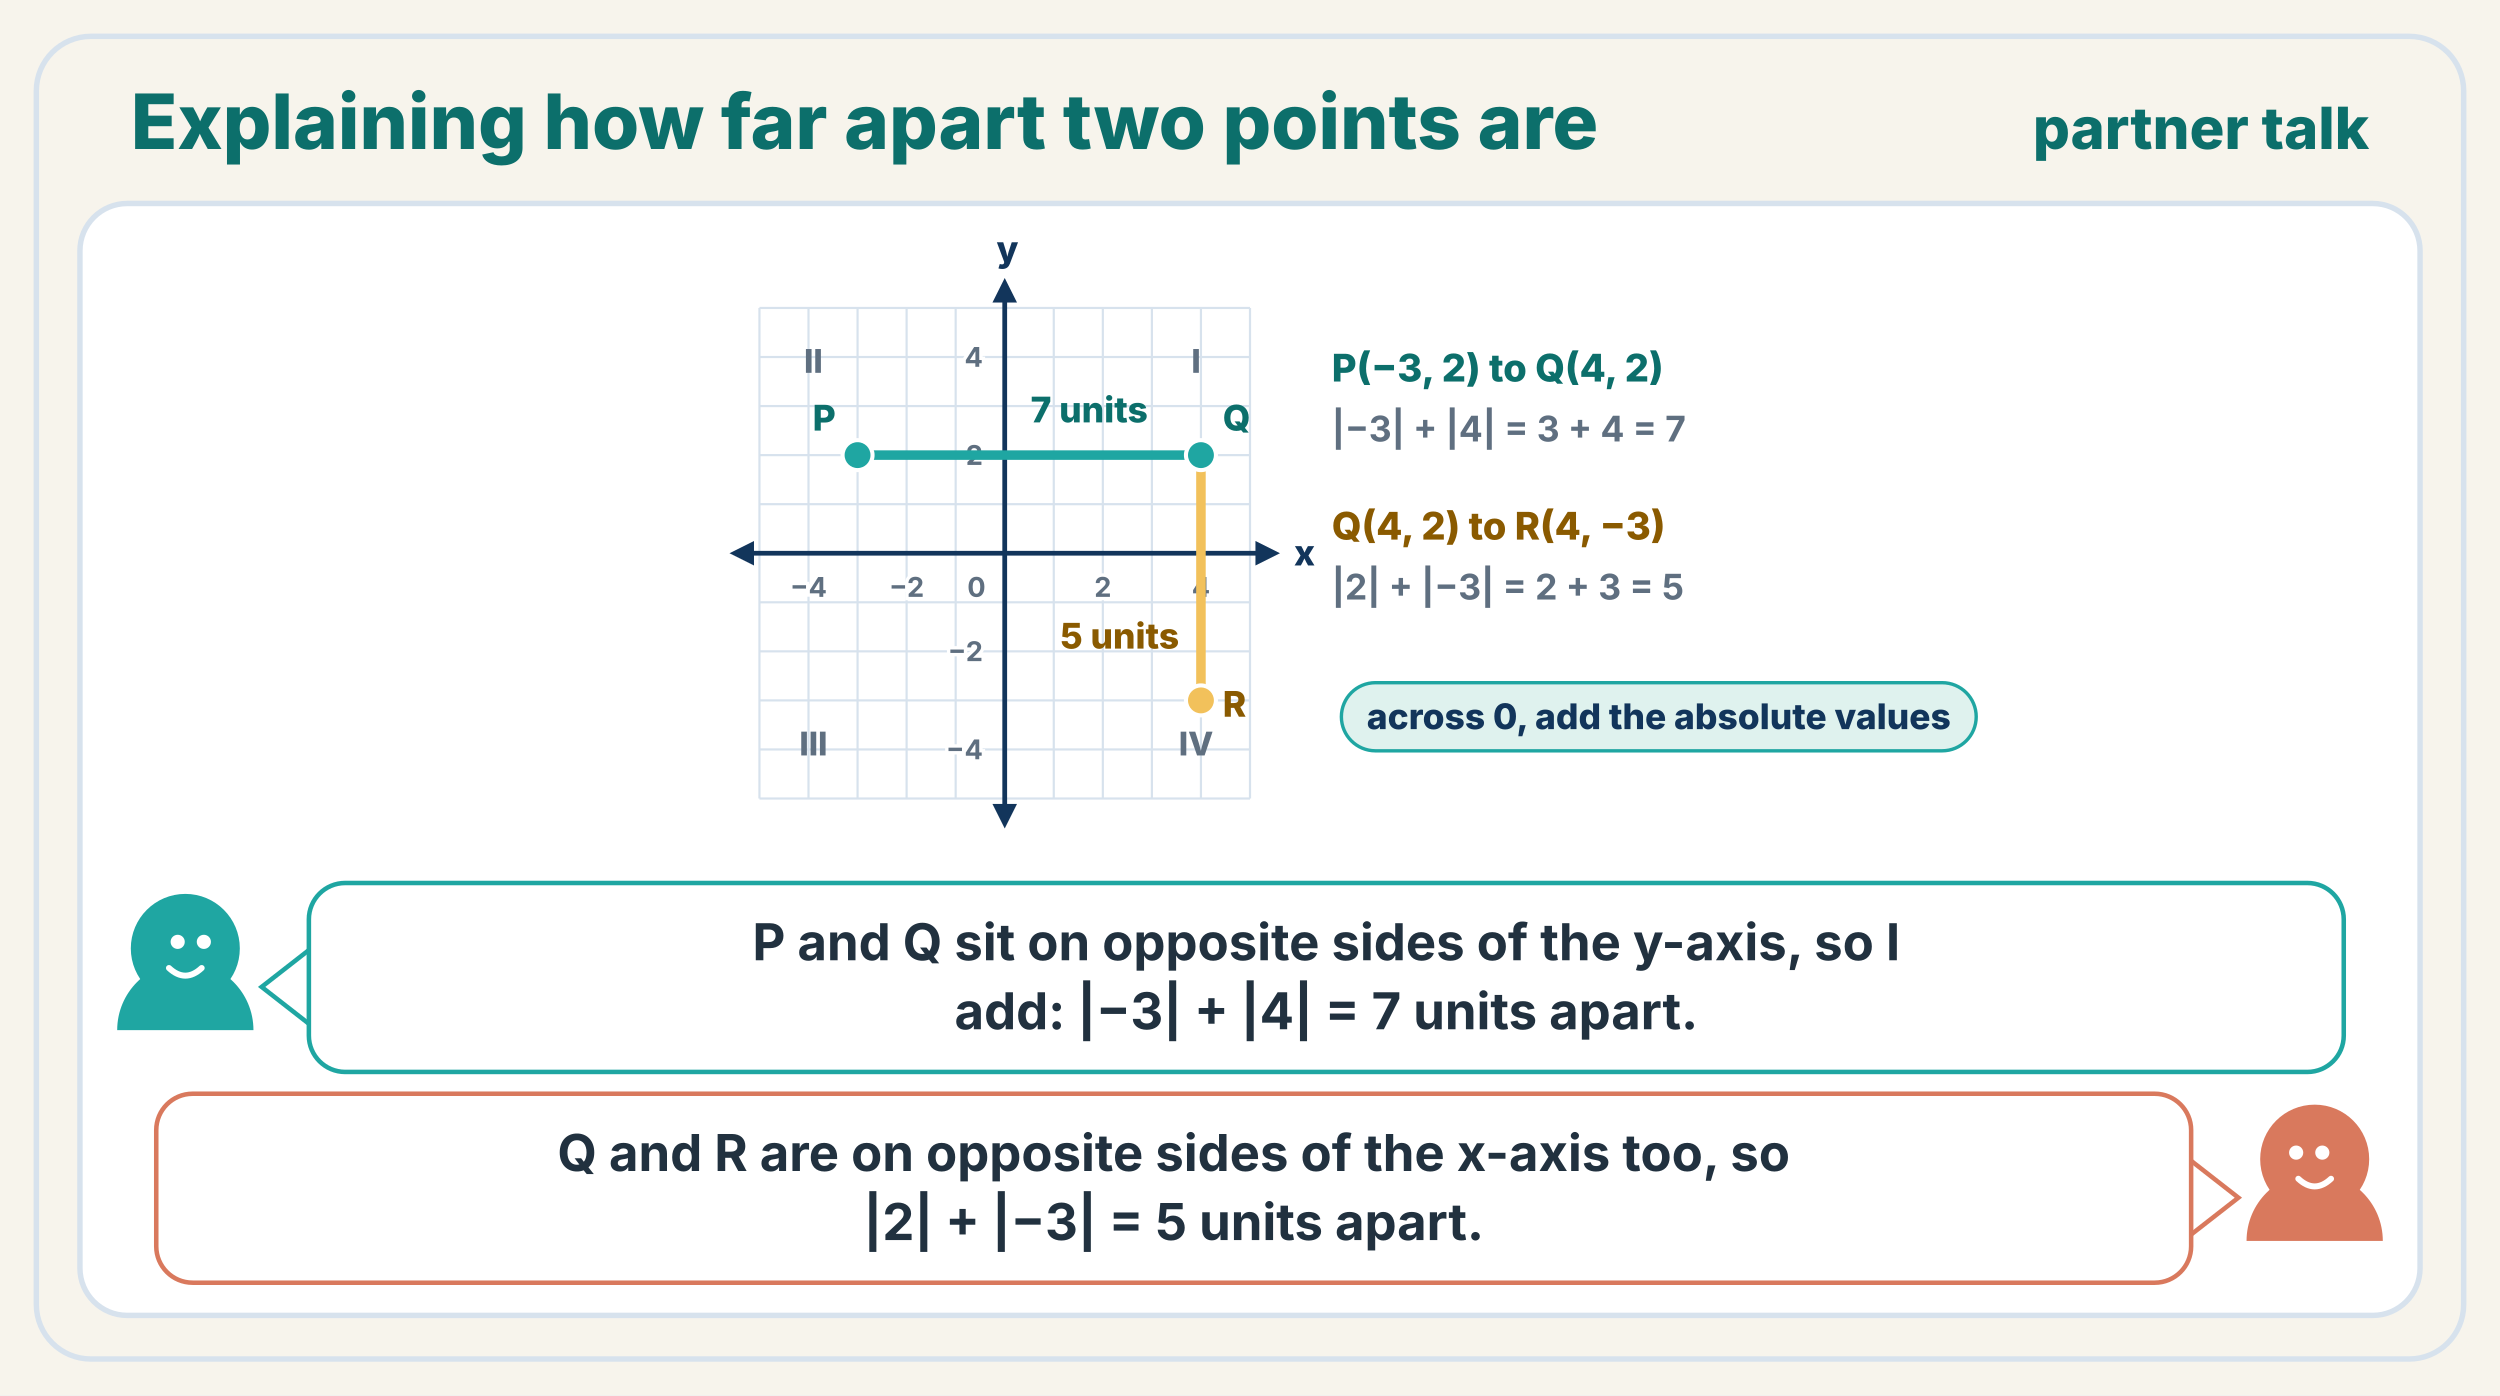
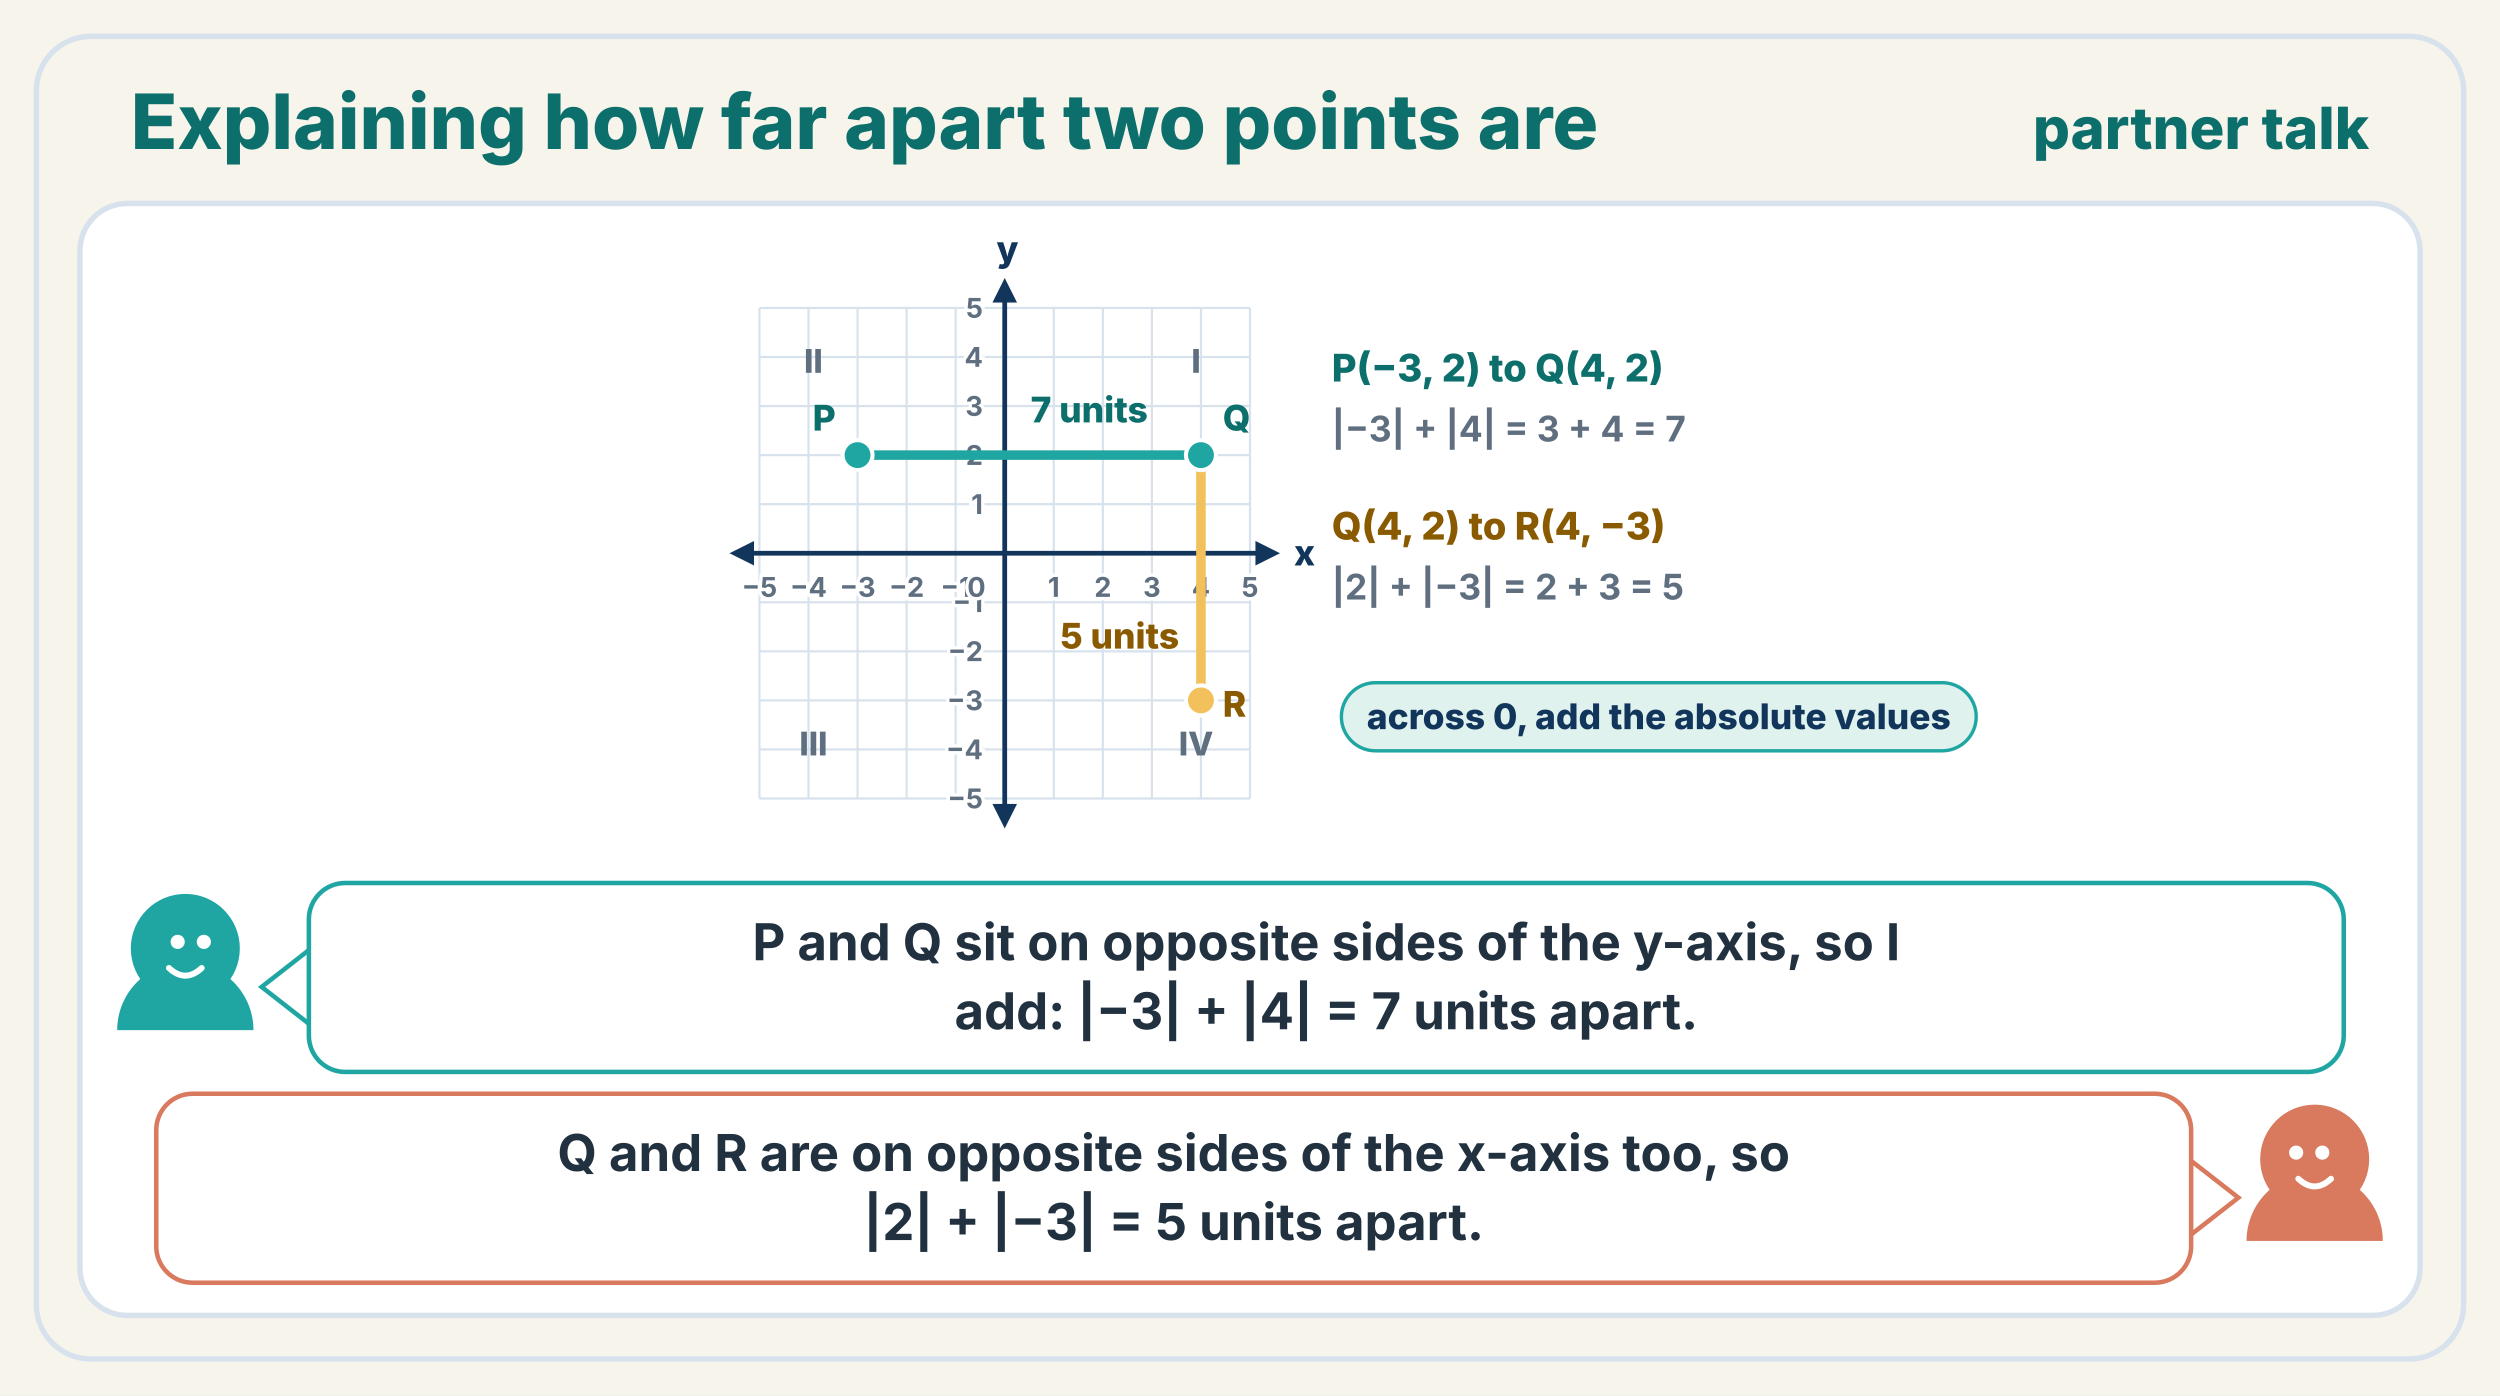
<svg xmlns="http://www.w3.org/2000/svg" viewBox="0 0 1376 768" width="1376" height="768" role="img" aria-labelledby="distance-talk-title">
  <rect x="0" y="0" width="1376" height="768" rx="0" fill="#f7f4ec" />
  <rect x="20" y="20" width="1336" height="728" rx="30" fill="none" stroke="#d7e2ed" stroke-width="3" />
  <text x="72" y="82" font-family="Outfit, 'Hanken Grotesk', system-ui, -apple-system, 'Segoe UI', sans-serif" font-size="42" font-weight="800" fill="#0c6f6b" text-anchor="start">Explaining how far apart two points are</text>
  <text x="1304" y="82" font-family="Outfit, 'Hanken Grotesk', system-ui, -apple-system, 'Segoe UI', sans-serif" font-size="32" font-weight="800" fill="#0c6f6b" text-anchor="end">partner talk</text>
  <rect x="44" y="112" width="1288" height="612" rx="26" fill="#ffffff" stroke="#d7e2ed" stroke-width="3" />
  <g transform="translate(238 132) scale(0.75)">
    <rect x="240" y="50" width="360" height="360" rx="0" fill="#ffffff" />
    <line x1="240" y1="50" x2="240" y2="410" stroke="#d7e2ed" stroke-width="1.6" stroke-linecap="butt" />
    <line x1="240" y1="410" x2="600" y2="410" stroke="#d7e2ed" stroke-width="1.6" stroke-linecap="butt" />
    <line x1="276" y1="50" x2="276" y2="410" stroke="#d7e2ed" stroke-width="1.6" stroke-linecap="butt" />
    <line x1="240" y1="374" x2="600" y2="374" stroke="#d7e2ed" stroke-width="1.6" stroke-linecap="butt" />
    <line x1="312" y1="50" x2="312" y2="410" stroke="#d7e2ed" stroke-width="1.6" stroke-linecap="butt" />
    <line x1="240" y1="338" x2="600" y2="338" stroke="#d7e2ed" stroke-width="1.6" stroke-linecap="butt" />
    <line x1="348" y1="50" x2="348" y2="410" stroke="#d7e2ed" stroke-width="1.6" stroke-linecap="butt" />
    <line x1="240" y1="302" x2="600" y2="302" stroke="#d7e2ed" stroke-width="1.6" stroke-linecap="butt" />
    <line x1="384" y1="50" x2="384" y2="410" stroke="#d7e2ed" stroke-width="1.6" stroke-linecap="butt" />
    <line x1="240" y1="266" x2="600" y2="266" stroke="#d7e2ed" stroke-width="1.6" stroke-linecap="butt" />
    <line x1="420" y1="50" x2="420" y2="410" stroke="#d7e2ed" stroke-width="0.1" stroke-linecap="butt" />
    <line x1="240" y1="230" x2="600" y2="230" stroke="#d7e2ed" stroke-width="0.1" stroke-linecap="butt" />
    <line x1="456" y1="50" x2="456" y2="410" stroke="#d7e2ed" stroke-width="1.6" stroke-linecap="butt" />
    <line x1="240" y1="194" x2="600" y2="194" stroke="#d7e2ed" stroke-width="1.6" stroke-linecap="butt" />
    <line x1="492" y1="50" x2="492" y2="410" stroke="#d7e2ed" stroke-width="1.6" stroke-linecap="butt" />
    <line x1="240" y1="158" x2="600" y2="158" stroke="#d7e2ed" stroke-width="1.6" stroke-linecap="butt" />
    <line x1="528" y1="50" x2="528" y2="410" stroke="#d7e2ed" stroke-width="1.6" stroke-linecap="butt" />
    <line x1="240" y1="122" x2="600" y2="122" stroke="#d7e2ed" stroke-width="1.6" stroke-linecap="butt" />
    <line x1="564" y1="50" x2="564" y2="410" stroke="#d7e2ed" stroke-width="1.6" stroke-linecap="butt" />
    <line x1="240" y1="86" x2="600" y2="86" stroke="#d7e2ed" stroke-width="1.6" stroke-linecap="butt" />
    <line x1="600" y1="50" x2="600" y2="410" stroke="#d7e2ed" stroke-width="1.6" stroke-linecap="butt" />
    <line x1="240" y1="50" x2="600" y2="50" stroke="#d7e2ed" stroke-width="1.6" stroke-linecap="butt" />
    <line x1="226" y1="230" x2="614" y2="230" stroke="#12355b" stroke-width="3.5" stroke-linecap="round" />
    <line x1="420" y1="36" x2="420" y2="424" stroke="#12355b" stroke-width="3.5" stroke-linecap="round" />
    <polygon points="622,230 604,221 604,239" fill="#12355b" />
    <polygon points="218,230 236,221 236,239" fill="#12355b" />
    <polygon points="420,28 411,46 429,46" fill="#12355b" />
    <polygon points="420,432 411,414 429,414" fill="#12355b" />
+     <text x="240" y="262" font-family="Outfit, 'Hanken Grotesk', system-ui, -apple-system, 'Segoe UI', sans-serif" font-size="20" font-weight="700" fill="#5f6f80" text-anchor="middle" stroke="#ffffff" stroke-width="5" paint-order="stroke">−5</text>
+     <text x="404" y="417.2" font-family="Outfit, 'Hanken Grotesk', system-ui, -apple-system, 'Segoe UI', sans-serif" font-size="20" font-weight="700" fill="#5f6f80" text-anchor="end" stroke="#ffffff" stroke-width="5" paint-order="stroke">−5</text>
    <text x="276" y="262" font-family="Outfit, 'Hanken Grotesk', system-ui, -apple-system, 'Segoe UI', sans-serif" font-size="20" font-weight="700" fill="#5f6f80" text-anchor="middle" stroke="#ffffff" stroke-width="5" paint-order="stroke">−4</text>
    <text x="404" y="381.2" font-family="Outfit, 'Hanken Grotesk', system-ui, -apple-system, 'Segoe UI', sans-serif" font-size="20" font-weight="700" fill="#5f6f80" text-anchor="end" stroke="#ffffff" stroke-width="5" paint-order="stroke">−4</text>
+     <text x="312" y="262" font-family="Outfit, 'Hanken Grotesk', system-ui, -apple-system, 'Segoe UI', sans-serif" font-size="20" font-weight="700" fill="#5f6f80" text-anchor="middle" stroke="#ffffff" stroke-width="5" paint-order="stroke">−3</text>
+     <text x="404" y="345.2" font-family="Outfit, 'Hanken Grotesk', system-ui, -apple-system, 'Segoe UI', sans-serif" font-size="20" font-weight="700" fill="#5f6f80" text-anchor="end" stroke="#ffffff" stroke-width="5" paint-order="stroke">−3</text>
    <text x="348" y="262" font-family="Outfit, 'Hanken Grotesk', system-ui, -apple-system, 'Segoe UI', sans-serif" font-size="20" font-weight="700" fill="#5f6f80" text-anchor="middle" stroke="#ffffff" stroke-width="5" paint-order="stroke">−2</text>
    <text x="404" y="309.2" font-family="Outfit, 'Hanken Grotesk', system-ui, -apple-system, 'Segoe UI', sans-serif" font-size="20" font-weight="700" fill="#5f6f80" text-anchor="end" stroke="#ffffff" stroke-width="5" paint-order="stroke">−2</text>
+     <text x="384" y="262" font-family="Outfit, 'Hanken Grotesk', system-ui, -apple-system, 'Segoe UI', sans-serif" font-size="20" font-weight="700" fill="#5f6f80" text-anchor="middle" stroke="#ffffff" stroke-width="5" paint-order="stroke">−1</text>
+     <text x="404" y="273.2" font-family="Outfit, 'Hanken Grotesk', system-ui, -apple-system, 'Segoe UI', sans-serif" font-size="20" font-weight="700" fill="#5f6f80" text-anchor="end" stroke="#ffffff" stroke-width="5" paint-order="stroke">−1</text>
+     <text x="456" y="262" font-family="Outfit, 'Hanken Grotesk', system-ui, -apple-system, 'Segoe UI', sans-serif" font-size="20" font-weight="700" fill="#5f6f80" text-anchor="middle" stroke="#ffffff" stroke-width="5" paint-order="stroke">1</text>
+     <text x="404" y="201.2" font-family="Outfit, 'Hanken Grotesk', system-ui, -apple-system, 'Segoe UI', sans-serif" font-size="20" font-weight="700" fill="#5f6f80" text-anchor="end" stroke="#ffffff" stroke-width="5" paint-order="stroke">1</text>
    <text x="492" y="262" font-family="Outfit, 'Hanken Grotesk', system-ui, -apple-system, 'Segoe UI', sans-serif" font-size="20" font-weight="700" fill="#5f6f80" text-anchor="middle" stroke="#ffffff" stroke-width="5" paint-order="stroke">2</text>
    <text x="404" y="165.2" font-family="Outfit, 'Hanken Grotesk', system-ui, -apple-system, 'Segoe UI', sans-serif" font-size="20" font-weight="700" fill="#5f6f80" text-anchor="end" stroke="#ffffff" stroke-width="5" paint-order="stroke">2</text>
+     <text x="528" y="262" font-family="Outfit, 'Hanken Grotesk', system-ui, -apple-system, 'Segoe UI', sans-serif" font-size="20" font-weight="700" fill="#5f6f80" text-anchor="middle" stroke="#ffffff" stroke-width="5" paint-order="stroke">3</text>
+     <text x="404" y="129.2" font-family="Outfit, 'Hanken Grotesk', system-ui, -apple-system, 'Segoe UI', sans-serif" font-size="20" font-weight="700" fill="#5f6f80" text-anchor="end" stroke="#ffffff" stroke-width="5" paint-order="stroke">3</text>
    <text x="564" y="262" font-family="Outfit, 'Hanken Grotesk', system-ui, -apple-system, 'Segoe UI', sans-serif" font-size="20" font-weight="700" fill="#5f6f80" text-anchor="middle" stroke="#ffffff" stroke-width="5" paint-order="stroke">4</text>
    <text x="404" y="93.2" font-family="Outfit, 'Hanken Grotesk', system-ui, -apple-system, 'Segoe UI', sans-serif" font-size="20" font-weight="700" fill="#5f6f80" text-anchor="end" stroke="#ffffff" stroke-width="5" paint-order="stroke">4</text>
+     <text x="600" y="262" font-family="Outfit, 'Hanken Grotesk', system-ui, -apple-system, 'Segoe UI', sans-serif" font-size="20" font-weight="700" fill="#5f6f80" text-anchor="middle" stroke="#ffffff" stroke-width="5" paint-order="stroke">5</text>
+     <text x="404" y="57.2" font-family="Outfit, 'Hanken Grotesk', system-ui, -apple-system, 'Segoe UI', sans-serif" font-size="20" font-weight="700" fill="#5f6f80" text-anchor="end" stroke="#ffffff" stroke-width="5" paint-order="stroke">5</text>
    <text x="406" y="262" font-family="Outfit, 'Hanken Grotesk', system-ui, -apple-system, 'Segoe UI', sans-serif" font-size="20" font-weight="700" fill="#5f6f80" text-anchor="end" stroke="#ffffff" stroke-width="5" paint-order="stroke">0</text>
    <text x="640" y="239" font-family="Outfit, 'Hanken Grotesk', system-ui, -apple-system, 'Segoe UI', sans-serif" font-size="26" font-weight="800" fill="#12355b" text-anchor="middle">x</text>
    <text x="422" y="16" font-family="Outfit, 'Hanken Grotesk', system-ui, -apple-system, 'Segoe UI', sans-serif" font-size="26" font-weight="800" fill="#12355b" text-anchor="middle">y</text>
    <text x="560.4" y="97.6" font-family="Outfit, 'Hanken Grotesk', system-ui, -apple-system, 'Segoe UI', sans-serif" font-size="24" font-weight="800" fill="#5f6f80" text-anchor="middle">I</text>
    <text x="279.6" y="97.6" font-family="Outfit, 'Hanken Grotesk', system-ui, -apple-system, 'Segoe UI', sans-serif" font-size="24" font-weight="800" fill="#5f6f80" text-anchor="middle">II</text>
    <text x="279.6" y="378.4" font-family="Outfit, 'Hanken Grotesk', system-ui, -apple-system, 'Segoe UI', sans-serif" font-size="24" font-weight="800" fill="#5f6f80" text-anchor="middle">III</text>
    <text x="560.4" y="378.4" font-family="Outfit, 'Hanken Grotesk', system-ui, -apple-system, 'Segoe UI', sans-serif" font-size="24" font-weight="800" fill="#5f6f80" text-anchor="middle">IV</text>
    <line x1="312" y1="158" x2="564" y2="158" stroke="#1fa6a2" stroke-width="7" stroke-linecap="round" />
    <line x1="564" y1="158" x2="564" y2="338" stroke="#f2c15b" stroke-width="7" stroke-linecap="round" />
    <circle cx="312" cy="158" r="11" fill="#1fa6a2" stroke="#ffffff" stroke-width="3" />
    <text x="296" y="140" font-family="Outfit, 'Hanken Grotesk', system-ui, -apple-system, 'Segoe UI', sans-serif" font-size="26" font-weight="800" fill="#0c6f6b" text-anchor="end">P</text>
    <circle cx="564" cy="158" r="11" fill="#1fa6a2" stroke="#ffffff" stroke-width="3" />
    <text x="580" y="140" font-family="Outfit, 'Hanken Grotesk', system-ui, -apple-system, 'Segoe UI', sans-serif" font-size="26" font-weight="800" fill="#0c6f6b" text-anchor="start">Q</text>
    <circle cx="564" cy="338" r="11" fill="#f2c15b" stroke="#ffffff" stroke-width="3" />
    <text x="580" y="350" font-family="Outfit, 'Hanken Grotesk', system-ui, -apple-system, 'Segoe UI', sans-serif" font-size="26" font-weight="800" fill="#8a5a00" text-anchor="start">R</text>
    <text x="482" y="134" font-family="Outfit, 'Hanken Grotesk', system-ui, -apple-system, 'Segoe UI', sans-serif" font-size="26" font-weight="800" fill="#0c6f6b" text-anchor="middle">7 units</text>
    <text x="548" y="300" font-family="Outfit, 'Hanken Grotesk', system-ui, -apple-system, 'Segoe UI', sans-serif" font-size="26" font-weight="800" fill="#8a5a00" text-anchor="end">5 units</text>
    <text x="660" y="104" font-family="Outfit, 'Hanken Grotesk', system-ui, -apple-system, 'Segoe UI', sans-serif" font-size="28" font-weight="800" fill="#0c6f6b" text-anchor="start">P(−3, 2) to Q(4, 2)</text>
    <text x="660" y="148" font-family="Outfit, 'Hanken Grotesk', system-ui, -apple-system, 'Segoe UI', sans-serif" font-size="26" font-weight="700" fill="#5f6f80" text-anchor="start">|−3| + |4| = 3 + 4 = 7</text>
    <text x="660" y="220" font-family="Outfit, 'Hanken Grotesk', system-ui, -apple-system, 'Segoe UI', sans-serif" font-size="28" font-weight="800" fill="#8a5a00" text-anchor="start">Q(4, 2) to R(4, −3)</text>
    <text x="660" y="264" font-family="Outfit, 'Hanken Grotesk', system-ui, -apple-system, 'Segoe UI', sans-serif" font-size="26" font-weight="700" fill="#5f6f80" text-anchor="start">|2| + |−3| = 2 + 3 = 5</text>
    <rect x="667.06" y="325" width="465.88" height="50" rx="25" fill="#dff2ee" stroke="#1fa6a2" stroke-width="2.5" />
    <text x="900" y="359.1" font-family="Outfit, 'Hanken Grotesk', system-ui, -apple-system, 'Segoe UI', sans-serif" font-size="26" font-weight="800" fill="#12355b" text-anchor="middle">across 0, add the absolute values</text>
  </g>
  <path d="M 64.5 567 a 37.5 37.5 0 0 1 75 0 z" fill="#1fa6a2" />
  <circle cx="102" cy="522" r="30" fill="#1fa6a2" />
  <circle cx="112.2" cy="518.4" r="3.9" fill="#ffffff" />
  <circle cx="97.8" cy="518.4" r="3.9" fill="#ffffff" />
  <path d="M 93 532.8 q 9 8.4 18 0" fill="none" stroke="#ffffff" stroke-width="3.3" stroke-linecap="round" />
  <polygon points="144,543.2 172,521.36 172,565.04" fill="#ffffff" stroke="#1fa6a2" stroke-width="2.5" />
  <rect x="170" y="486" width="1120" height="104" rx="20" fill="#ffffff" stroke="#1fa6a2" stroke-width="2.5" />
  <text x="730" y="528.52" font-family="Outfit, 'Hanken Grotesk', system-ui, -apple-system, 'Segoe UI', sans-serif" font-size="28" font-weight="700" fill="#21313f" text-anchor="middle">P and Q sit on opposite sides of the y-axis, so I</text>
  <text x="730" y="566.52" font-family="Outfit, 'Hanken Grotesk', system-ui, -apple-system, 'Segoe UI', sans-serif" font-size="28" font-weight="700" fill="#21313f" text-anchor="middle">add: |−3| + |4| = 7 units apart.</text>
  <path d="M 1236.5 683 a 37.5 37.5 0 0 1 75 0 z" fill="#d9795d" />
  <circle cx="1274" cy="638" r="30" fill="#d9795d" />
  <circle cx="1263.8" cy="634.4" r="3.9" fill="#ffffff" />
  <circle cx="1278.2" cy="634.4" r="3.9" fill="#ffffff" />
  <path d="M 1265 648.8 q 9 8.4 18 0" fill="none" stroke="#ffffff" stroke-width="3.3" stroke-linecap="round" />
  <polygon points="1232,659.2 1204,637.36 1204,681.04" fill="#ffffff" stroke="#d9795d" stroke-width="2.5" />
  <rect x="86" y="602" width="1120" height="104" rx="20" fill="#ffffff" stroke="#d9795d" stroke-width="2.5" />
  <text x="646" y="644.52" font-family="Outfit, 'Hanken Grotesk', system-ui, -apple-system, 'Segoe UI', sans-serif" font-size="28" font-weight="700" fill="#21313f" text-anchor="middle">Q and R are on opposite sides of the x-axis too, so</text>
  <text x="646" y="682.52" font-family="Outfit, 'Hanken Grotesk', system-ui, -apple-system, 'Segoe UI', sans-serif" font-size="28" font-weight="700" fill="#21313f" text-anchor="middle">|2| + |−3| = 5 units apart.</text>
</svg>
